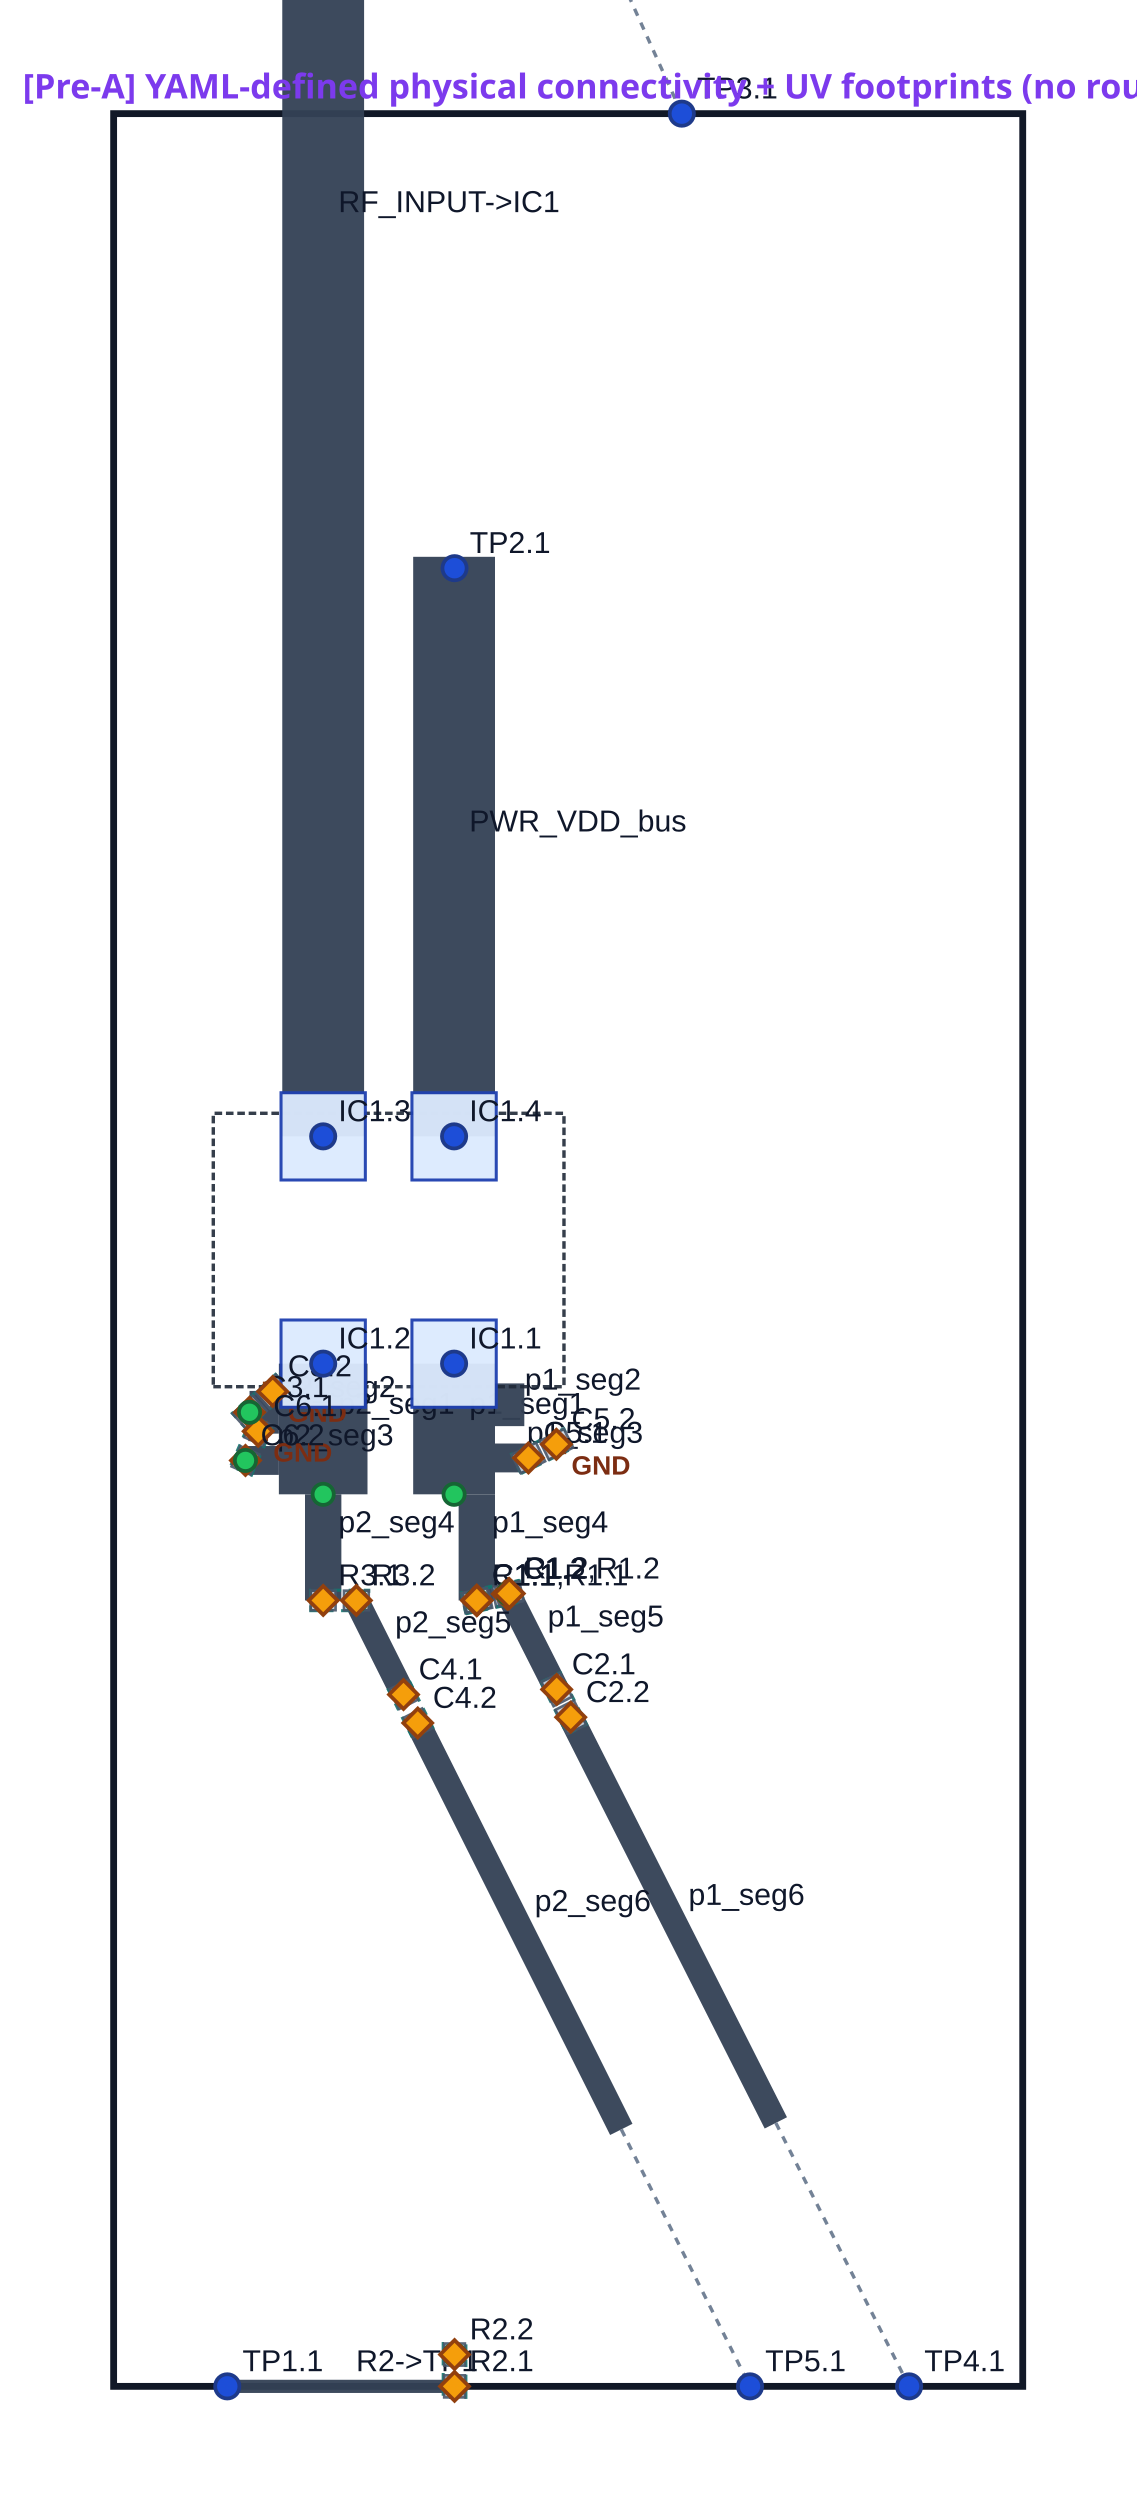
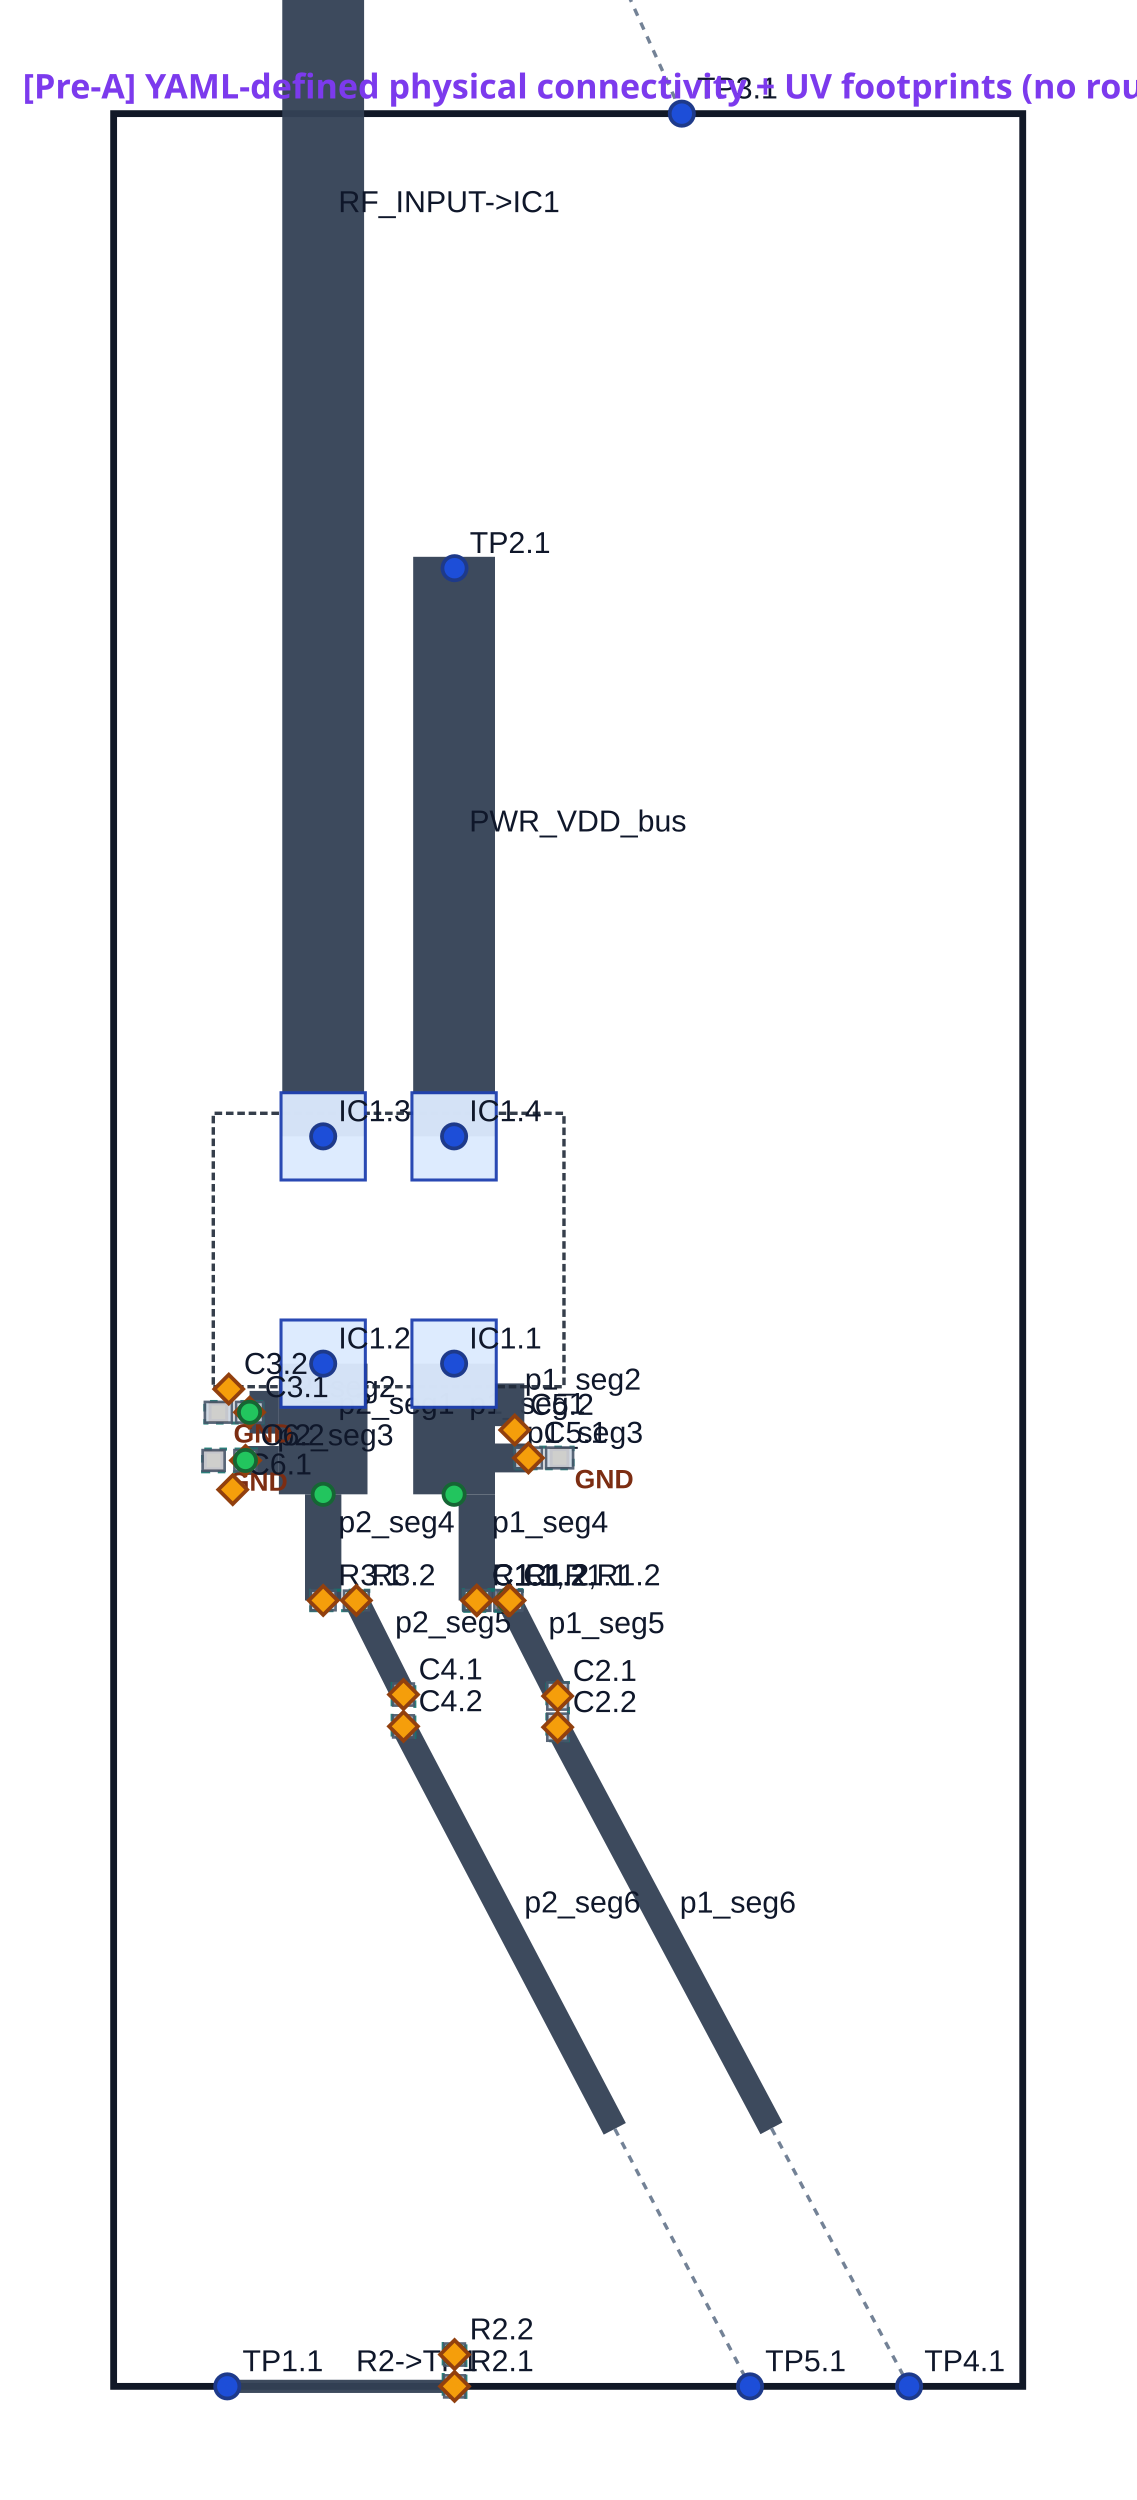
<svg xmlns="http://www.w3.org/2000/svg" width="300.0" height="660.0" viewBox="0 0 300.0 660.0" role="img" aria-label="Pre-A connectivity">
  <style>.prea-board{fill:none;stroke:#111827;stroke-width:1.8;}.prea-fixed-point{fill:#1d4ed8;stroke:#1e3a8a;stroke-width:1;}.prea-node{fill:#22c55e;stroke:#166534;stroke-width:1;}.prea-virtual-endpoint{fill:#f59e0b;stroke:#92400e;stroke-width:1;}.prea-rlc-pad{fill:#cbd5e1;stroke:#475569;stroke-width:0.7;opacity:0.9;}.prea-rlc-bbox{fill:none;stroke:#0f766e;stroke-width:0.8;stroke-dasharray:2 2;opacity:0.9;}.prea-assist-link{stroke:#475569;stroke-width:0.7;stroke-dasharray:2 2;opacity:0.95;}.prea-edge-bridge{stroke:#64748b;stroke-width:0.9;stroke-dasharray:2 2;opacity:0.9;}.prea-edge{fill:none;stroke-linecap:butt;stroke-linejoin:miter;opacity:0.95;}.prea-label{fill:#0f172a;font-family:Arial,sans-serif;font-size:8px;}.prea-net-label{fill:#7c2d12;font-family:Arial,sans-serif;font-size:7px;font-weight:bold;}.prea-gnd-pin{fill:#f59e0b;stroke:#92400e;stroke-width:0.8;}.prea-fixed-bbox{fill:none;stroke:#1f2937;stroke-width:0.9;stroke-dasharray:2 1;opacity:0.9;}.prea-fixed-pad{fill:#dbeafe;stroke:#1e40af;stroke-width:0.8;opacity:0.95;}</style>
  <rect class="prea-board" x="30.00" y="30.00" width="240.00" height="600.00" />
-   <line class="prea-edge" data-edge-id="C1R1_to_combiner" x1="134.18" y1="420.74" x2="134.18" y2="420.74" stroke="#334155" stroke-width="1.20" />
+   <line class="prea-edge" data-edge-id="C1R1_to_combiner" x1="134.37" y1="422.52" x2="134.37" y2="422.52" stroke="#334155" stroke-width="1.20" />
  <line class="prea-edge" data-edge-id="IC1_pin1_seg1" x1="119.88" y1="360.00" x2="119.88" y2="394.50" stroke="#334155" stroke-width="21.60" />
  <text class="prea-label" x="123.88" y="373.25">p1_seg1</text>
  <line class="prea-edge" data-edge-id="IC1_pin1_seg2" x1="130.68" y1="370.86" x2="138.42" y2="370.86" stroke="#334155" stroke-width="11.28" />
  <text class="prea-label" x="138.55" y="366.86">p1_seg2</text>
  <line class="prea-edge" data-edge-id="IC1_pin1_seg2_to_R2" x1="120.00" y1="621.60" x2="120.00" y2="621.60" stroke="#334155" stroke-width="1.20" />
  <line class="prea-edge" data-edge-id="IC1_pin1_seg3" x1="130.68" y1="384.90" x2="139.50" y2="384.90" stroke="#334155" stroke-width="7.62" />
  <text class="prea-label" x="139.09" y="380.90">p1_seg3</text>
  <line class="prea-edge" data-edge-id="IC1_pin1_seg3_to_C5" x1="139.50" y1="384.90" x2="139.50" y2="384.90" stroke="#334155" stroke-width="1.20" />
  <line class="prea-edge" data-edge-id="IC1_pin1_seg4" x1="125.88" y1="394.50" x2="125.88" y2="422.52" stroke="#334155" stroke-width="9.60" />
  <text class="prea-label" x="129.88" y="404.51">p1_seg4</text>
  <line class="prea-edge" data-edge-id="IC1_pin1_seg4_to_C1R1" x1="125.88" y1="422.52" x2="125.88" y2="422.52" stroke="#334155" stroke-width="1.20" />
-   <line class="prea-edge" data-edge-id="IC1_pin1_seg5" x1="134.18" y1="420.74" x2="146.96" y2="446.01" stroke="#334155" stroke-width="6.60" />
-   <text class="prea-label" x="144.57" y="429.38">p1_seg5</text>
-   <line class="prea-edge" data-edge-id="IC1_pin1_seg6" x1="150.67" y1="453.35" x2="204.82" y2="560.44" stroke="#334155" stroke-width="6.60" />
-   <line class="prea-edge-bridge" data-edge-id="IC1_pin1_seg6" x1="204.82" y1="560.44" x2="240.00" y2="630.00" />
-   <text class="prea-label" x="181.75" y="502.89">p1_seg6</text>
+   <line class="prea-edge" data-edge-id="IC1_pin1_seg5" x1="134.37" y1="422.52" x2="147.22" y2="447.76" stroke="#334155" stroke-width="6.60" />
+   <text class="prea-label" x="144.79" y="431.14">p1_seg5</text>
+   <line class="prea-edge" data-edge-id="IC1_pin1_seg6" x1="147.22" y1="455.98" x2="203.67" y2="561.87" stroke="#334155" stroke-width="6.60" />
+   <line class="prea-edge-bridge" data-edge-id="IC1_pin1_seg6" x1="203.67" y1="561.87" x2="240.00" y2="630.00" />
+   <text class="prea-label" x="179.45" y="504.92">p1_seg6</text>
  <line class="prea-edge" data-edge-id="IC1_pin2_seg1" x1="85.32" y1="360.00" x2="85.32" y2="394.50" stroke="#334155" stroke-width="23.40" />
  <text class="prea-label" x="89.32" y="373.25">p2_seg1</text>
  <line class="prea-edge" data-edge-id="IC1_pin2_seg2" x1="73.62" y1="372.84" x2="65.88" y2="372.84" stroke="#334155" stroke-width="11.28" />
  <text class="prea-label" x="73.75" y="368.84">p2_seg2</text>
  <line class="prea-edge" data-edge-id="IC1_pin2_seg2_to_C3" x1="65.88" y1="372.84" x2="65.88" y2="372.84" stroke="#334155" stroke-width="1.20" />
  <line class="prea-edge" data-edge-id="IC1_pin2_seg3" x1="73.62" y1="385.56" x2="64.80" y2="385.56" stroke="#334155" stroke-width="7.62" />
  <text class="prea-label" x="73.21" y="381.56">p2_seg3</text>
  <line class="prea-edge" data-edge-id="IC1_pin2_seg3_to_C6" x1="64.80" y1="385.56" x2="64.80" y2="385.56" stroke="#334155" stroke-width="1.20" />
  <line class="prea-edge" data-edge-id="IC1_pin2_seg4" x1="85.32" y1="394.50" x2="85.32" y2="422.52" stroke="#334155" stroke-width="9.60" />
  <text class="prea-label" x="89.32" y="404.51">p2_seg4</text>
  <line class="prea-edge" data-edge-id="IC1_pin2_seg5" x1="94.08" y1="422.52" x2="106.52" y2="447.36" stroke="#334155" stroke-width="6.60" />
  <text class="prea-label" x="104.30" y="430.94">p2_seg5</text>
-   <line class="prea-edge" data-edge-id="IC1_pin2_seg6" x1="110.28" y1="454.87" x2="164.02" y2="562.16" stroke="#334155" stroke-width="6.60" />
-   <line class="prea-edge-bridge" data-edge-id="IC1_pin2_seg6" x1="164.02" y1="562.16" x2="198.00" y2="630.00" />
-   <text class="prea-label" x="141.15" y="504.52">p2_seg6</text>
+   <line class="prea-edge" data-edge-id="IC1_pin2_seg6" x1="106.52" y1="455.76" x2="162.30" y2="562.01" stroke="#334155" stroke-width="6.60" />
+   <line class="prea-edge-bridge" data-edge-id="IC1_pin2_seg6" x1="162.30" y1="562.01" x2="198.00" y2="630.00" />
+   <text class="prea-label" x="138.41" y="504.88">p2_seg6</text>
  <line class="prea-edge" data-edge-id="PWR_VDD_bus" x1="119.88" y1="147.00" x2="119.88" y2="300.00" stroke="#334155" stroke-width="21.60" />
  <line class="prea-edge-bridge" data-edge-id="PWR_VDD_bus" x1="119.88" y1="147.00" x2="120.00" y2="150.00" />
  <text class="prea-label" x="123.88" y="219.50">PWR_VDD_bus</text>
  <line class="prea-edge" data-edge-id="R2_to_TP1" x1="120.00" y1="630.00" x2="60.00" y2="630.00" stroke="#334155" stroke-width="3.48" />
  <text class="prea-label" x="94.00" y="626.00">R2-&gt;TP1</text>
  <line class="prea-edge" data-edge-id="R3_to_combiner" x1="94.08" y1="422.52" x2="94.08" y2="422.52" stroke="#334155" stroke-width="1.20" />
  <line class="prea-edge" data-edge-id="RF_INPUT_to_IC1" x1="85.32" y1="-180.00" x2="85.32" y2="300.00" stroke="#334155" stroke-width="21.60" />
  <line class="prea-edge-bridge" data-edge-id="RF_INPUT_to_IC1" x1="85.32" y1="-180.00" x2="180.00" y2="30.00" />
  <text class="prea-label" x="89.32" y="56.00">RF_INPUT-&gt;IC1</text>
-   <path class="prea-rlc-bbox" d="M 122.99,426.05 L 138.01,422.84 L 136.81,417.26 L 121.79,420.48 Z" />
-   <polygon class="prea-rlc-pad" points="122.96,425.94 129.94,424.44 128.80,419.10 121.82,420.60" />
-   <polygon class="prea-rlc-pad" points="131.00,424.22 137.98,422.72 136.84,417.38 129.86,418.88" />
-   <path class="prea-rlc-bbox" d="M 123.25,425.84 L 138.21,422.64 L 137.08,417.36 L 122.12,420.56 Z" />
-   <polygon class="prea-rlc-pad" points="123.22,425.73 129.62,424.36 128.54,419.31 122.14,420.68" />
-   <polygon class="prea-rlc-pad" points="131.79,423.89 138.18,422.52 137.10,417.48 130.71,418.85" />
-   <path class="prea-rlc-bbox" d="M 142.81,444.12 L 149.74,457.82 L 154.83,455.25 L 147.89,441.54 Z" />
-   <polygon class="prea-rlc-pad" points="142.91,444.06 146.14,450.43 151.01,447.97 147.79,441.60" />
-   <polygon class="prea-rlc-pad" points="146.62,451.40 149.85,457.77 154.72,455.30 151.50,448.93" />
+   <path class="prea-rlc-bbox" d="M 122.31,425.37 L 137.67,425.37 L 137.67,419.67 L 122.31,419.67 Z" />
+   <polygon class="prea-rlc-pad" points="122.31,425.25 129.45,425.25 129.45,419.79 122.31,419.79" />
+   <polygon class="prea-rlc-pad" points="130.53,425.25 137.67,425.25 137.67,419.79 130.53,419.79" />
+   <path class="prea-rlc-bbox" d="M 122.61,425.22 L 137.91,425.22 L 137.91,419.82 L 122.61,419.82 Z" />
+   <polygon class="prea-rlc-pad" points="122.61,425.10 129.15,425.10 129.15,419.94 122.61,419.94" />
+   <polygon class="prea-rlc-pad" points="131.37,425.10 137.91,425.10 137.91,419.94 131.37,419.94" />
+   <path class="prea-rlc-bbox" d="M 144.37,444.19 L 144.37,459.55 L 150.07,459.55 L 150.07,444.19 Z" />
+   <polygon class="prea-rlc-pad" points="144.49,444.19 144.49,451.33 149.95,451.33 149.95,444.19" />
+   <polygon class="prea-rlc-pad" points="144.49,452.41 144.49,459.55 149.95,459.55 149.95,452.41" />
  <path class="prea-rlc-bbox" d="M 123.00,632.91 L 123.00,618.69 L 117.00,618.69 L 117.00,632.91 Z" />
  <polygon class="prea-rlc-pad" points="117.27,627.09 117.27,632.91 122.73,632.91 122.73,627.09" />
  <polygon class="prea-rlc-pad" points="122.73,624.51 122.73,618.69 117.27,618.69 117.27,624.51" />
-   <path class="prea-rlc-bbox" d="M 65.13,377.35 L 76.56,367.09 L 72.75,362.84 L 61.32,373.10 Z" />
-   <text class="prea-net-label" x="76.00" y="375.35">GND</text>
-   <rect class="prea-gnd-pin" x="69.80" y="365.15" width="4.4" height="4.4" />
-   <polygon class="prea-rlc-pad" points="65.05,377.26 70.36,372.49 66.71,368.42 61.40,373.19" />
-   <polygon class="prea-rlc-pad" points="71.16,371.77 76.48,367.00 72.83,362.93 67.52,367.70" />
+   <path class="prea-rlc-bbox" d="M 69.45,369.99 L 54.09,369.99 L 54.09,375.69 L 69.45,375.69 Z" />
+   <text class="prea-net-label" x="61.66" y="380.84">GND</text>
+   <rect class="prea-gnd-pin" x="55.46" y="370.64" width="4.4" height="4.4" />
+   <polygon class="prea-rlc-pad" points="69.45,370.11 62.31,370.11 62.31,375.57 69.45,375.57" />
+   <polygon class="prea-rlc-pad" points="61.23,370.11 54.09,370.11 54.09,375.57 61.23,375.57" />
  <path class="prea-rlc-bbox" d="M 82.05,425.22 L 97.35,425.22 L 97.35,419.82 L 82.05,419.82 Z" />
  <polygon class="prea-rlc-pad" points="82.05,425.10 88.59,425.10 88.59,419.94 82.05,419.94" />
  <polygon class="prea-rlc-pad" points="90.81,425.10 97.35,425.10 97.35,419.94 90.81,419.94" />
-   <path class="prea-rlc-bbox" d="M 102.54,446.10 L 108.90,458.81 L 114.27,456.13 L 107.90,443.41 Z" />
-   <polygon class="prea-rlc-pad" points="110.26,448.74 107.66,443.53 102.78,445.98 105.38,451.18" />
-   <polygon class="prea-rlc-pad" points="106.54,453.49 109.14,458.69 114.03,456.25 111.42,451.04" />
-   <path class="prea-rlc-bbox" d="M 137.55,389.03 L 151.34,382.28 L 148.84,377.16 L 135.04,383.91 Z" />
-   <text class="prea-net-label" x="150.88" y="389.29">GND</text>
-   <rect class="prea-gnd-pin" x="144.68" y="379.09" width="4.4" height="4.4" />
-   <polygon class="prea-rlc-pad" points="137.49,388.92 143.91,385.78 141.51,380.88 135.09,384.02" />
-   <polygon class="prea-rlc-pad" points="144.88,385.31 151.29,382.17 148.89,377.27 142.48,380.40" />
-   <path class="prea-rlc-bbox" d="M 66.57,373.99 L 60.89,387.03 L 66.39,389.43 L 72.07,376.39 Z" />
-   <text class="prea-net-label" x="72.16" y="385.86">GND</text>
-   <rect class="prea-gnd-pin" x="65.96" y="375.66" width="4.4" height="4.4" />
-   <polygon class="prea-rlc-pad" points="69.50,381.62 71.82,376.28 66.81,374.10 64.49,379.44" />
-   <polygon class="prea-rlc-pad" points="63.46,381.80 61.13,387.14 66.14,389.32 68.47,383.98" />
+   <path class="prea-rlc-bbox" d="M 103.52,444.45 L 103.52,458.67 L 109.52,458.67 L 109.52,444.45 Z" />
+   <polygon class="prea-rlc-pad" points="109.25,450.27 109.25,444.45 103.79,444.45 103.79,450.27" />
+   <polygon class="prea-rlc-pad" points="103.79,452.85 103.79,458.67 109.25,458.67 109.25,452.85" />
+   <path class="prea-rlc-bbox" d="M 135.93,387.75 L 151.29,387.75 L 151.29,382.05 L 135.93,382.05 Z" />
+   <text class="prea-net-label" x="151.72" y="392.90">GND</text>
+   <rect class="prea-gnd-pin" x="145.52" y="382.70" width="4.4" height="4.4" />
+   <polygon class="prea-rlc-pad" points="135.93,387.63 143.07,387.63 143.07,382.17 135.93,382.17" />
+   <polygon class="prea-rlc-pad" points="144.15,387.63 151.29,387.63 151.29,382.17 144.15,382.17" />
+   <path class="prea-rlc-bbox" d="M 53.49,388.56 L 67.71,388.56 L 67.71,382.56 L 53.49,382.56 Z" />
+   <text class="prea-net-label" x="60.40" y="393.56">GND</text>
+   <rect class="prea-gnd-pin" x="54.20" y="383.36" width="4.4" height="4.4" />
+   <polygon class="prea-rlc-pad" points="59.31,382.83 53.49,382.83 53.49,388.29 59.31,388.29" />
+   <polygon class="prea-rlc-pad" points="61.89,388.29 67.71,388.29 67.71,382.83 61.89,382.83" />
  <path class="prea-fixed-bbox" d="M 56.31,366.09 L 148.89,366.09 L 148.89,293.91 L 56.31,293.91 Z" />
  <polygon class="prea-fixed-pad" points="108.75,348.48 108.75,371.52 131.01,371.52 131.01,348.48" />
  <polygon class="prea-fixed-pad" points="74.19,348.48 74.19,371.52 96.45,371.52 96.45,348.48" />
  <polygon class="prea-fixed-pad" points="96.45,311.52 96.45,288.48 74.19,288.48 74.19,311.52" />
  <polygon class="prea-fixed-pad" points="131.01,311.52 131.01,288.48 108.75,288.48 108.75,311.52" />
  <rect class="prea-fixed-pad" x="58.00" y="628.00" width="4.0" height="4.0" />
  <rect class="prea-fixed-pad" x="118.00" y="148.00" width="4.0" height="4.0" />
  <rect class="prea-fixed-pad" x="178.00" y="28.00" width="4.0" height="4.0" />
  <rect class="prea-fixed-pad" x="238.00" y="628.00" width="4.0" height="4.0" />
  <rect class="prea-fixed-pad" x="196.00" y="628.00" width="4.0" height="4.0" />
  <polygon class="prea-virtual-endpoint" points="125.88,418.72 129.68,422.52 125.88,426.32 122.08,422.52" />
  <text class="prea-label" x="129.88" y="418.52">C1.1</text>
  <polygon class="prea-virtual-endpoint" points="125.88,418.72 129.68,422.52 125.88,426.32 122.08,422.52" />
  <text class="prea-label" x="129.88" y="418.52">C1.1,R1.1</text>
-   <polygon class="prea-virtual-endpoint" points="133.92,417.00 137.72,420.80 133.92,424.60 130.12,420.80" />
-   <text class="prea-label" x="137.92" y="416.80">C1.2</text>
-   <polygon class="prea-virtual-endpoint" points="134.18,416.94 137.98,420.74 134.18,424.54 130.38,420.74" />
-   <text class="prea-label" x="138.18" y="416.74">C1.2,R1.2</text>
-   <polygon class="prea-virtual-endpoint" points="146.96,442.21 150.76,446.01 146.96,449.81 143.16,446.01" />
-   <text class="prea-label" x="150.96" y="442.01">C2.1</text>
-   <polygon class="prea-virtual-endpoint" points="150.67,449.55 154.47,453.35 150.67,457.15 146.87,453.35" />
-   <text class="prea-label" x="154.67" y="449.35">C2.2</text>
+   <polygon class="prea-virtual-endpoint" points="134.10,418.72 137.90,422.52 134.10,426.32 130.30,422.52" />
+   <text class="prea-label" x="138.10" y="418.52">C1.2</text>
+   <polygon class="prea-virtual-endpoint" points="134.37,418.72 138.17,422.52 134.37,426.32 130.57,422.52" />
+   <text class="prea-label" x="138.37" y="418.52">C1.2,R1.2</text>
+   <polygon class="prea-virtual-endpoint" points="147.22,443.96 151.02,447.76 147.22,451.56 143.42,447.76" />
+   <text class="prea-label" x="151.22" y="443.76">C2.1</text>
+   <polygon class="prea-virtual-endpoint" points="147.22,452.18 151.02,455.98 147.22,459.78 143.42,455.98" />
+   <text class="prea-label" x="151.22" y="451.98">C2.2</text>
  <polygon class="prea-virtual-endpoint" points="65.88,369.04 69.68,372.84 65.88,376.64 62.08,372.84" />
  <text class="prea-label" x="69.88" y="368.84">C3.1</text>
-   <polygon class="prea-virtual-endpoint" points="72.00,363.55 75.80,367.35 72.00,371.15 68.20,367.35" />
-   <text class="prea-label" x="76.00" y="363.35">C3.2</text>
+   <polygon class="prea-virtual-endpoint" points="60.39,362.92 64.19,366.72 60.39,370.52 56.59,366.72" />
+   <text class="prea-label" x="64.39" y="362.72">C3.2</text>
  <polygon class="prea-virtual-endpoint" points="106.52,443.56 110.32,447.36 106.52,451.16 102.72,447.36" />
  <text class="prea-label" x="110.52" y="443.36">C4.1</text>
-   <polygon class="prea-virtual-endpoint" points="110.28,451.07 114.08,454.87 110.28,458.67 106.48,454.87" />
-   <text class="prea-label" x="114.28" y="450.87">C4.2</text>
+   <polygon class="prea-virtual-endpoint" points="106.52,451.96 110.32,455.76 106.52,459.56 102.72,455.76" />
+   <text class="prea-label" x="110.52" y="451.76">C4.2</text>
  <polygon class="prea-virtual-endpoint" points="139.50,381.10 143.30,384.90 139.50,388.70 135.70,384.90" />
  <text class="prea-label" x="143.50" y="380.90">C5.1</text>
-   <polygon class="prea-virtual-endpoint" points="146.88,377.49 150.68,381.29 146.88,385.09 143.08,381.29" />
-   <text class="prea-label" x="150.88" y="377.29">C5.2</text>
-   <polygon class="prea-virtual-endpoint" points="68.16,374.06 71.96,377.86 68.16,381.66 64.36,377.86" />
-   <text class="prea-label" x="72.16" y="373.86">C6.1</text>
+   <polygon class="prea-virtual-endpoint" points="135.89,373.72 139.69,377.52 135.89,381.32 132.09,377.52" />
+   <text class="prea-label" x="139.89" y="373.52">C5.2</text>
+   <polygon class="prea-virtual-endpoint" points="61.44,389.46 65.24,393.26 61.44,397.06 57.64,393.26" />
+   <text class="prea-label" x="65.44" y="389.26">C6.1</text>
  <polygon class="prea-virtual-endpoint" points="64.80,381.76 68.60,385.56 64.80,389.36 61.00,385.56" />
  <text class="prea-label" x="68.80" y="381.56">C6.2</text>
  <circle class="prea-fixed-point" cx="119.88" cy="360.00" r="3.2" />
  <text class="prea-label" x="123.88" y="356.00">IC1.1</text>
  <circle class="prea-fixed-point" cx="85.32" cy="360.00" r="3.2" />
  <text class="prea-label" x="89.32" y="356.00">IC1.2</text>
  <circle class="prea-fixed-point" cx="85.32" cy="300.00" r="3.2" />
  <text class="prea-label" x="89.32" y="296.00">IC1.3</text>
  <circle class="prea-fixed-point" cx="119.88" cy="300.00" r="3.2" />
  <text class="prea-label" x="123.88" y="296.00">IC1.4</text>
  <circle class="prea-node" cx="119.88" cy="394.50" r="2.8" />
  <circle class="prea-node" cx="120.00" cy="621.60" r="2.8" />
  <circle class="prea-node" cx="125.88" cy="422.52" r="2.8" />
-   <circle class="prea-node" cx="134.18" cy="420.74" r="2.8" />
+   <circle class="prea-node" cx="134.37" cy="422.52" r="2.8" />
  <circle class="prea-node" cx="85.32" cy="394.50" r="2.8" />
  <circle class="prea-node" cx="65.88" cy="372.84" r="2.8" />
  <circle class="prea-node" cx="64.80" cy="385.56" r="2.8" />
  <circle class="prea-node" cx="94.08" cy="422.52" r="2.8" />
  <polygon class="prea-virtual-endpoint" points="125.88,418.72 129.68,422.52 125.88,426.32 122.08,422.52" />
  <text class="prea-label" x="129.88" y="418.52">R1.1</text>
-   <polygon class="prea-virtual-endpoint" points="134.45,416.89 138.25,420.69 134.45,424.49 130.65,420.69" />
-   <text class="prea-label" x="138.45" y="416.69">R1.2</text>
+   <polygon class="prea-virtual-endpoint" points="134.64,418.72 138.44,422.52 134.64,426.32 130.84,422.52" />
+   <text class="prea-label" x="138.64" y="418.52">R1.2</text>
  <polygon class="prea-virtual-endpoint" points="120.00,626.20 123.80,630.00 120.00,633.80 116.20,630.00" />
  <text class="prea-label" x="124.00" y="626.00">R2.1</text>
  <polygon class="prea-virtual-endpoint" points="120.00,617.80 123.80,621.60 120.00,625.40 116.20,621.60" />
  <text class="prea-label" x="124.00" y="617.60">R2.2</text>
  <polygon class="prea-virtual-endpoint" points="85.32,418.72 89.12,422.52 85.32,426.32 81.52,422.52" />
  <text class="prea-label" x="89.32" y="418.52">R3.1</text>
  <polygon class="prea-virtual-endpoint" points="94.08,418.72 97.88,422.52 94.08,426.32 90.28,422.52" />
  <text class="prea-label" x="98.08" y="418.52">R3.2</text>
  <circle class="prea-fixed-point" cx="60.00" cy="630.00" r="3.2" />
  <text class="prea-label" x="64.00" y="626.00">TP1.1</text>
  <circle class="prea-fixed-point" cx="120.00" cy="150.00" r="3.2" />
  <text class="prea-label" x="124.00" y="146.00">TP2.1</text>
  <circle class="prea-fixed-point" cx="180.00" cy="30.00" r="3.2" />
  <text class="prea-label" x="184.00" y="26.00">TP3.1</text>
  <circle class="prea-fixed-point" cx="240.00" cy="630.00" r="3.2" />
  <text class="prea-label" x="244.00" y="626.00">TP4.1</text>
  <circle class="prea-fixed-point" cx="198.00" cy="630.00" r="3.2" />
  <text class="prea-label" x="202.00" y="626.00">TP5.1</text>
  <text x="6" y="26" font-family="sans-serif" font-size="9" font-weight="bold" fill="#7c3aed">[Pre-A] YAML-defined physical connectivity + UV footprints (no routing)</text>
</svg>
